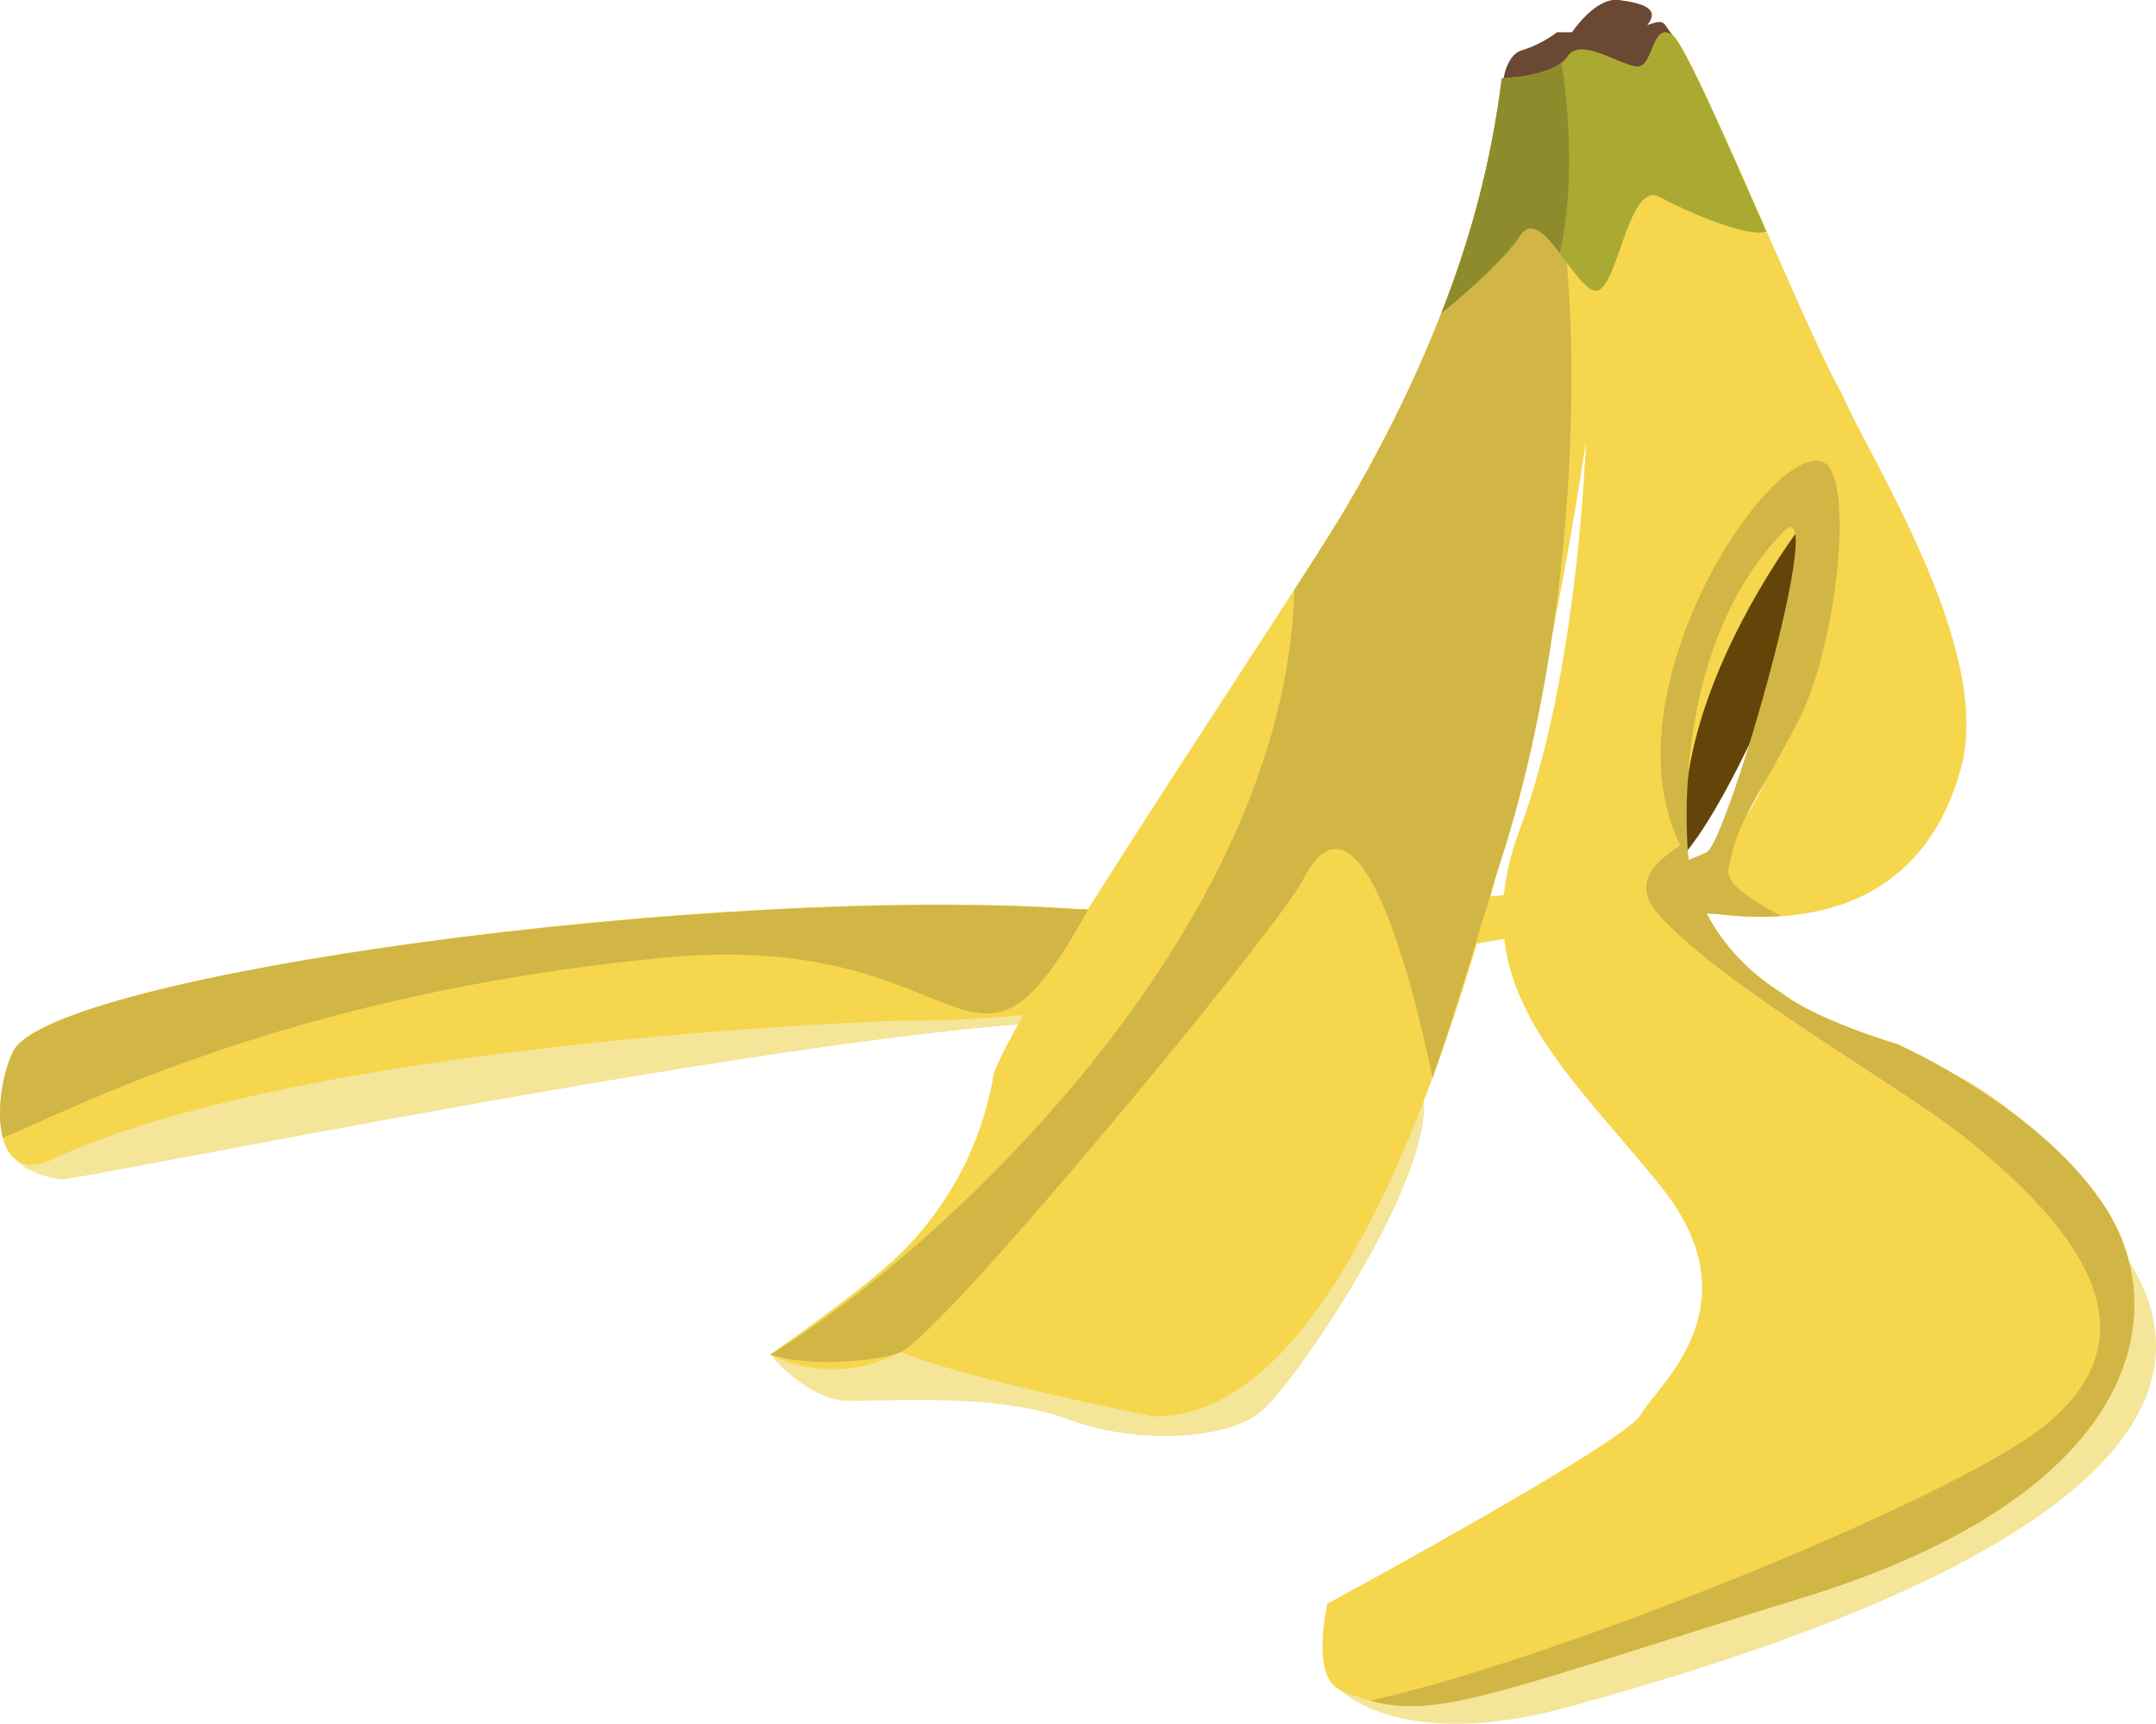
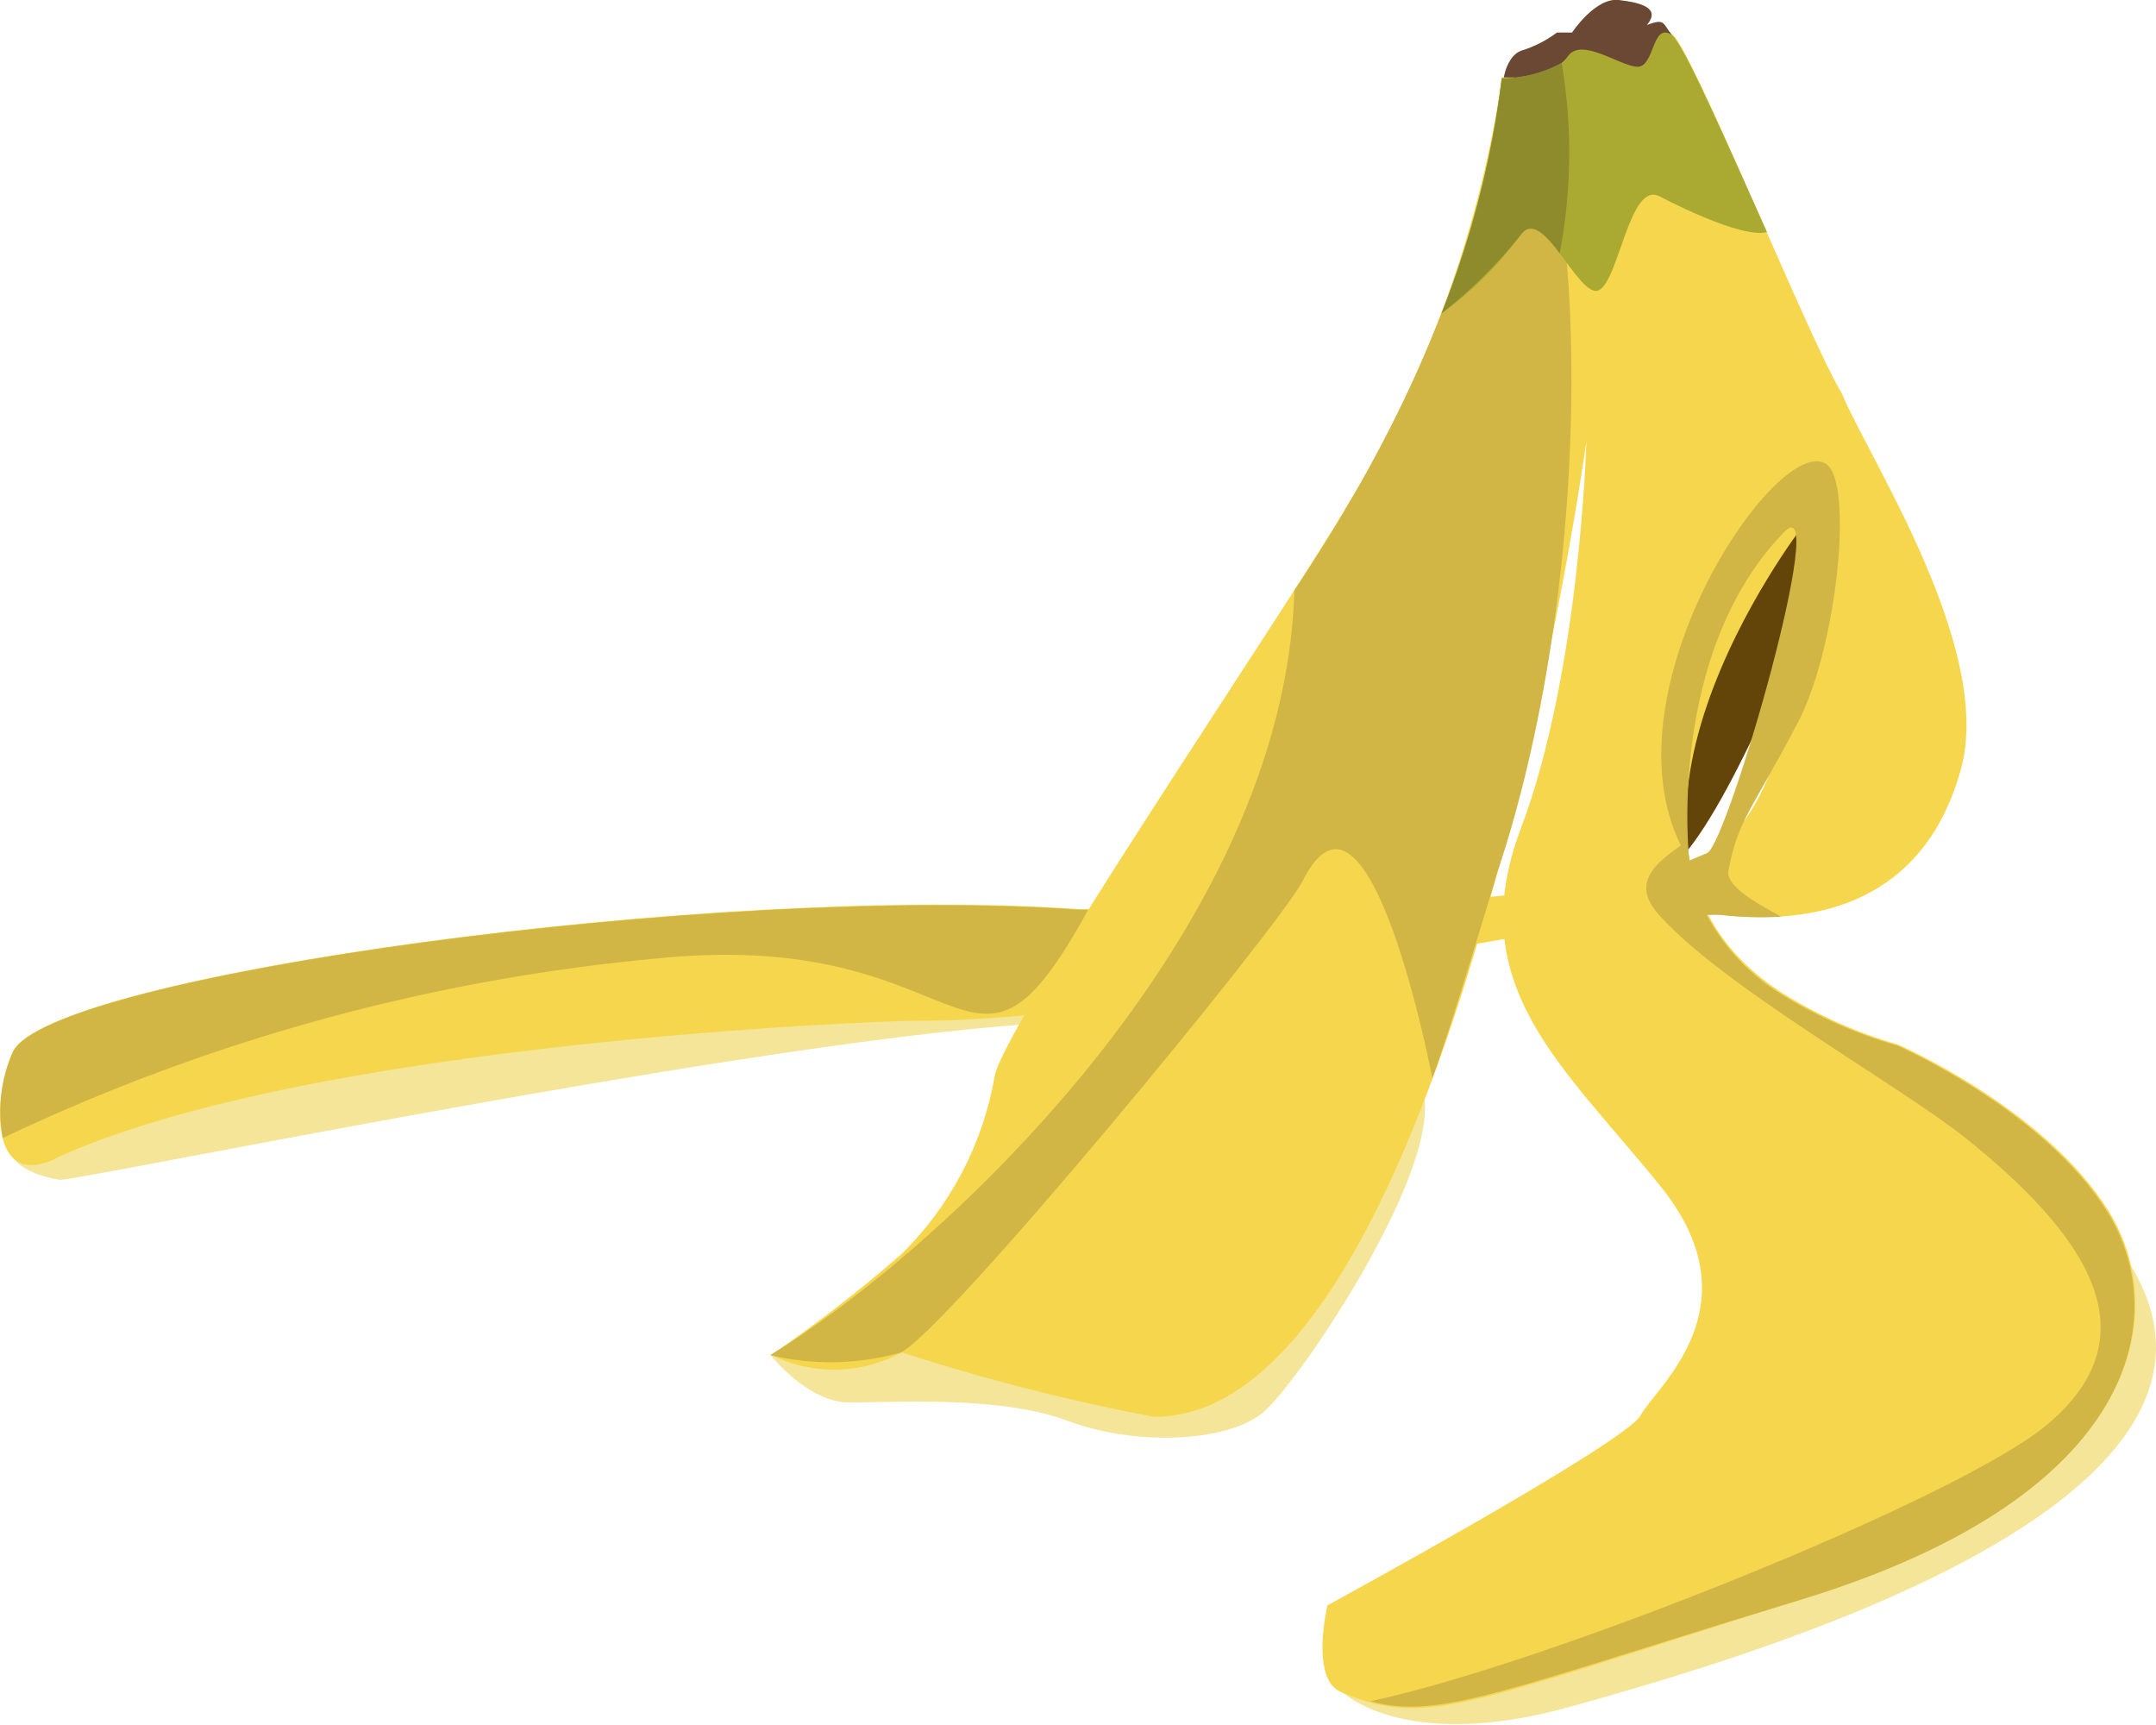
- <svg xmlns="http://www.w3.org/2000/svg" viewBox="0 0 389.02 311.03">
+ <svg xmlns="http://www.w3.org/2000/svg" viewBox="0 0 76.87 61.47">
  <defs>
    <style>.cls-1{fill:#63450a;}.cls-2{fill:#f4e598;}.cls-3{fill:#f6d64d;}.cls-4{fill:#6b4834;}.cls-5{fill:#d1b646;}.cls-6{fill:#aa3;}.cls-7{fill:#8e8b2d;}</style>
  </defs>
  <g id="Layer_2" data-name="Layer 2">
-     <g id="Compost">
-       <g id="banana">
-         <path class="cls-1" d="M329.38,102.42c-10.94-56.75-38.24,63.12-27.41,53.69,9.22-8,23.22-43,27.41-53.69" />
-         <path class="cls-2" d="M241.93,305s11.08,11.38,41.62,2.84,128.34-36.24,100.56-80.37c-12.38-25.25-31.61-33.72-31.61-33.72S347.53,300.18,241.93,305Z" />
-         <path class="cls-2" d="M5.21,199.61c-1.72.73-9.48,10.65,5.72,13.18,2.64.43,139.29-28.08,185.14-28.54C196.07,184.25,110.81,154.81,5.21,199.61Z" />
-         <path class="cls-2" d="M139,244.41s6.71,8.35,14.3,8.35,27.09-1.32,39.29,3.29,29,3.95,35.29-1.65,30.69-41.5,29-56.33S173.18,248.24,139,244.41Z" />
-         <path class="cls-3" d="M271,14.13s9.57-.32,11.88-4,9.57,1.65,12.54,1.81,2.64-8.07,6.27-5.76,24.42,54.35,30.69,64.9c4.62,11.2,27.39,45.79,21.45,67.53S331,167.32,310.57,165s-101,19.44-145.53,19.11c-6.93,0-108.24,3.95-154.11,24.38-13.2,7.24-12.18-11.42-8.58-18.78C9.13,175.84,129.4,159.41,194.41,164c0,0,88.17,2.08,113.52-10.21,11.55-5.6,18.17-29.41,17.16-59,0,0-44.88,58-3.63,84.34,6.27,4.94,20.79,9.22,20.79,9.22s26.4,11.53,37.95,30,6.27,51.06-54.78,69.84-68,23.39-83.49,16.8c-5.6-2.38-2.41-15.65-2.41-15.65s53.89-29.15,56.53-34.09,21.12-19.44,3.63-41.18-36-36.24-25.41-64.57,11.88-69.84,11.88-69.84-24.42,175.92-77.88,175.92c0,0-33.66-6.59-45.76-11.66a25.18,25.18,0,0,1-23.54.46s16.7-11.5,23.43-18.12a59,59,0,0,0,16.83-32c1.32-8.56,53.42-85.38,63.69-102.78C253,74.44,267.34,45.76,271,14.13Z" />
-         <path class="cls-4" d="M272.17,17.83c-1.91-.64-.91-7.84,2.42-8.75a20.82,20.82,0,0,0,6.34-3.26h2.72S287.87-.56,292.1,0s7.55,1.51,5.14,4.52c3.32-1.2,2.8-.36,4.42,1.67S299.35,26.87,272.17,17.83Z" />
-         <path class="cls-5" d="M196.35,164.06l-1.94,0c-65-4.61-185.28,11.82-192.06,25.7C.46,193.58-.72,200.56.5,205.27c11.54-4.49,50.42-25.85,119.11-32.46C176.37,167.36,174.61,203.78,196.35,164.06Z" />
-         <path class="cls-5" d="M235.11,158.76c12-23.72,23.36,35.74,23.36,35.74,2.91-7.85,11.23-35.53,11.6-36.92,18.85-56.05,16-132.91,3.22-143.64-1.37.16-2.32.19-2.32.19-3.63,31.63-18,60.31-28.05,77.42-1.89,3.21-5.21,8.44-9.36,14.88-1.75,62-64.1,119.43-94.59,138,7.7,2.43,20.37,1,23.54-.46C170.71,240.08,230.81,167.24,235.11,158.76Z" />
-         <path class="cls-6" d="M274.27,42.47c3.3-6.92,10.56,11.53,14.19,9.88s5.54-19.77,11-16.8c4.66,2.52,15.7,7.37,19.26,6.25-7.35-16.75-15-34.26-17.08-35.57-3.63-2.31-3.3,5.93-6.27,5.76s-10.23-5.43-12.54-1.81-11.88,4-11.88,4a172.12,172.12,0,0,1-10.9,42.36C266.28,51.48,272.68,45.79,274.27,42.47Z" />
-         <path class="cls-7" d="M281.76,11.32C278.43,13.88,271,14.13,271,14.13a172.12,172.12,0,0,1-10.9,42.36c6.21-5,12.15-11,14.2-14,1.76-2.63,4.09-.94,7.12,3.16C284,35,283.28,20.75,281.76,11.32Z" />
-         <path class="cls-5" d="M325.42,288.22c61.05-18.78,66.33-51.39,54.78-69.84s-37.95-30-37.95-30-14.52-4.28-20.79-9.22a37.36,37.36,0,0,1-13.53-14.33c1,0,1.85.07,2.64.16a60.13,60.13,0,0,0,10.83.3c-6.35-3.38-10-6.07-9.51-8.47,1.76-9.23,4.28-10.82,12.54-26.63,6.94-13.28,10.12-43.11,4.95-46.56-8.92-6-42.29,43.67-24.7,71.53,0,0-4.28-37.17,17.11-59.23,8.58-8.85-10.11,56-13.86,57.86-1,.48-2.08.93-3.25,1.37-.2-1.11-.35-2.23-.46-3.36-6.16,4-9.93,7.66-4.74,13.44,11.53,12.83,43.35,30.61,55.09,40,21.51,17.23,34.36,35.62,14.52,51.88-16.12,13.21-89.57,42.79-121.94,49.72C259.82,310.32,271.55,304.79,325.42,288.22Z" />
+     <g id="Layer_2-2" data-name="Layer 2">
+       <g id="Layer_2-3" data-name="Layer 2">
+         <g id="Compost">
+           <g id="banana">
+             <path class="cls-1" d="M65.09,20.25C62.92,9,57.53,32.72,59.67,30.85c1.82-1.58,4.59-8.49,5.42-10.6" />
+             <path class="cls-2" d="M47.81,60.28S50,62.52,56,60.84,81.39,53.68,75.9,45a14.34,14.34,0,0,0-6.24-6.67S68.67,59.32,47.81,60.28Z" />
+             <path class="cls-2" d="M1,39.45c-.34.14-1.87,2.11,1.13,2.61.52.08,27.52-5.55,36.58-5.64C38.74,36.42,21.9,30.6,1,39.45Z" />
+             <path class="cls-2" d="M27.47,48.3S28.79,50,30.29,50s5.36-.26,7.77.65,5.73.78,7-.32,6.06-8.2,5.73-11.13S34.22,49.06,27.47,48.3Z" />
+             <path class="cls-3" d="M53.55,2.8S55.44,2.74,55.9,2s1.89.32,2.48.36.52-1.6,1.23-1.14S64.44,12,65.68,14.05c.91,2.22,5.41,9.05,4.24,13.35s-4.51,5.67-8.55,5.21-20,3.84-28.76,3.78c-1.37,0-21.39.78-30.45,4.82C-.45,42.64-.25,39,.46,37.49c1.34-2.74,25.11-6,38-5.08,0,0,17.42.41,22.43-2,2.28-1.11,3.59-5.82,3.39-11.66,0,0-8.87,11.46-.72,16.66a16.22,16.22,0,0,0,4.11,1.83s5.22,2.27,7.5,5.92S76.37,53.24,64.3,57s-13.43,4.63-16.49,3.32c-1.11-.47-.48-3.09-.48-3.09S58,51.42,58.5,50.45s4.17-3.85.72-8.14-7.12-7.16-5-12.76,2.34-13.8,2.34-13.8S51.72,50.51,41.15,50.51a73.2,73.2,0,0,1-9-2.3,5,5,0,0,1-4.65.09,50.2,50.2,0,0,0,4.63-3.58,11.69,11.69,0,0,0,3.33-6.33C35.68,36.7,46,21.52,48,18.08A40.37,40.37,0,0,0,53.55,2.8Z" />
+             <path class="cls-4" d="M53.78,3.53C53.4,3.4,53.6,2,54.26,1.8a4.11,4.11,0,0,0,1.25-.64h.54S56.88-.1,57.72,0s1.49.3,1,.89c.65-.24.55-.07.87.33S59.15,5.32,53.78,3.53Z" />
+             <path class="cls-5" d="M38.8,32.43h-.38C25.57,31.51,1.8,34.76.46,37.5A5.21,5.21,0,0,0,.1,40.57a69,69,0,0,1,23.53-6.42C34.85,33.08,34.5,40.27,38.8,32.43Z" />
+             <path class="cls-5" d="M46.46,31.38c2.37-4.69,4.61,7.06,4.61,7.06.58-1.55,2.22-7,2.3-7.29C57.09,20.07,56.53,4.88,54,2.76l-.46,0C52.83,9.05,50,14.72,48,18.1c-.37.63-1,1.67-1.85,2.94-.34,12.25-12.66,23.6-18.69,27.27a9.24,9.24,0,0,0,4.65-.09C33.73,47.45,45.61,33.05,46.46,31.38Z" />
+             <path class="cls-6" d="M54.2,8.4c.65-1.37,2.08,2.28,2.8,1.95S58.1,6.44,59.17,7,62.28,8.49,63,8.27C61.53,5,60,1.5,59.6,1.24,58.89.78,59,2.41,58.37,2.38s-2-1.08-2.48-.36-2.35.79-2.35.79a34.12,34.12,0,0,1-2.15,8.37A12.79,12.79,0,0,0,54.2,8.4Z" />
+             <path class="cls-7" d="M55.68,2.24a4.7,4.7,0,0,1-2.13.56,34.12,34.12,0,0,1-2.15,8.37A16.87,16.87,0,0,0,54.2,8.4c.35-.52.81-.18,1.41.63A19.17,19.17,0,0,0,55.68,2.24Z" />
+             <path class="cls-5" d="M64.3,57c12.07-3.71,13.11-10.15,10.83-13.8s-7.5-5.93-7.5-5.93a16.06,16.06,0,0,1-4.11-1.82,7.41,7.41,0,0,1-2.67-2.83,4.05,4.05,0,0,1,.52,0,12.76,12.76,0,0,0,2.14.06c-1.26-.67-2-1.2-1.88-1.67.35-1.83.85-2.14,2.48-5.27,1.37-2.62,2-8.52,1-9.2-1.77-1.18-8.36,8.63-4.88,14.14,0,0-.85-7.35,3.38-11.71,1.69-1.75-2,11.07-2.74,11.44l-.64.27c0-.22-.07-.44-.1-.67-1.21.79-2,1.52-.93,2.66,2.28,2.53,8.56,6.05,10.88,7.9,4.25,3.41,6.79,7,2.87,10.25-3.18,2.62-17.7,8.46-24.09,9.83C51.34,61.33,53.66,60.23,64.3,57Z" />
+           </g>
+         </g>
      </g>
    </g>
  </g>
</svg>
